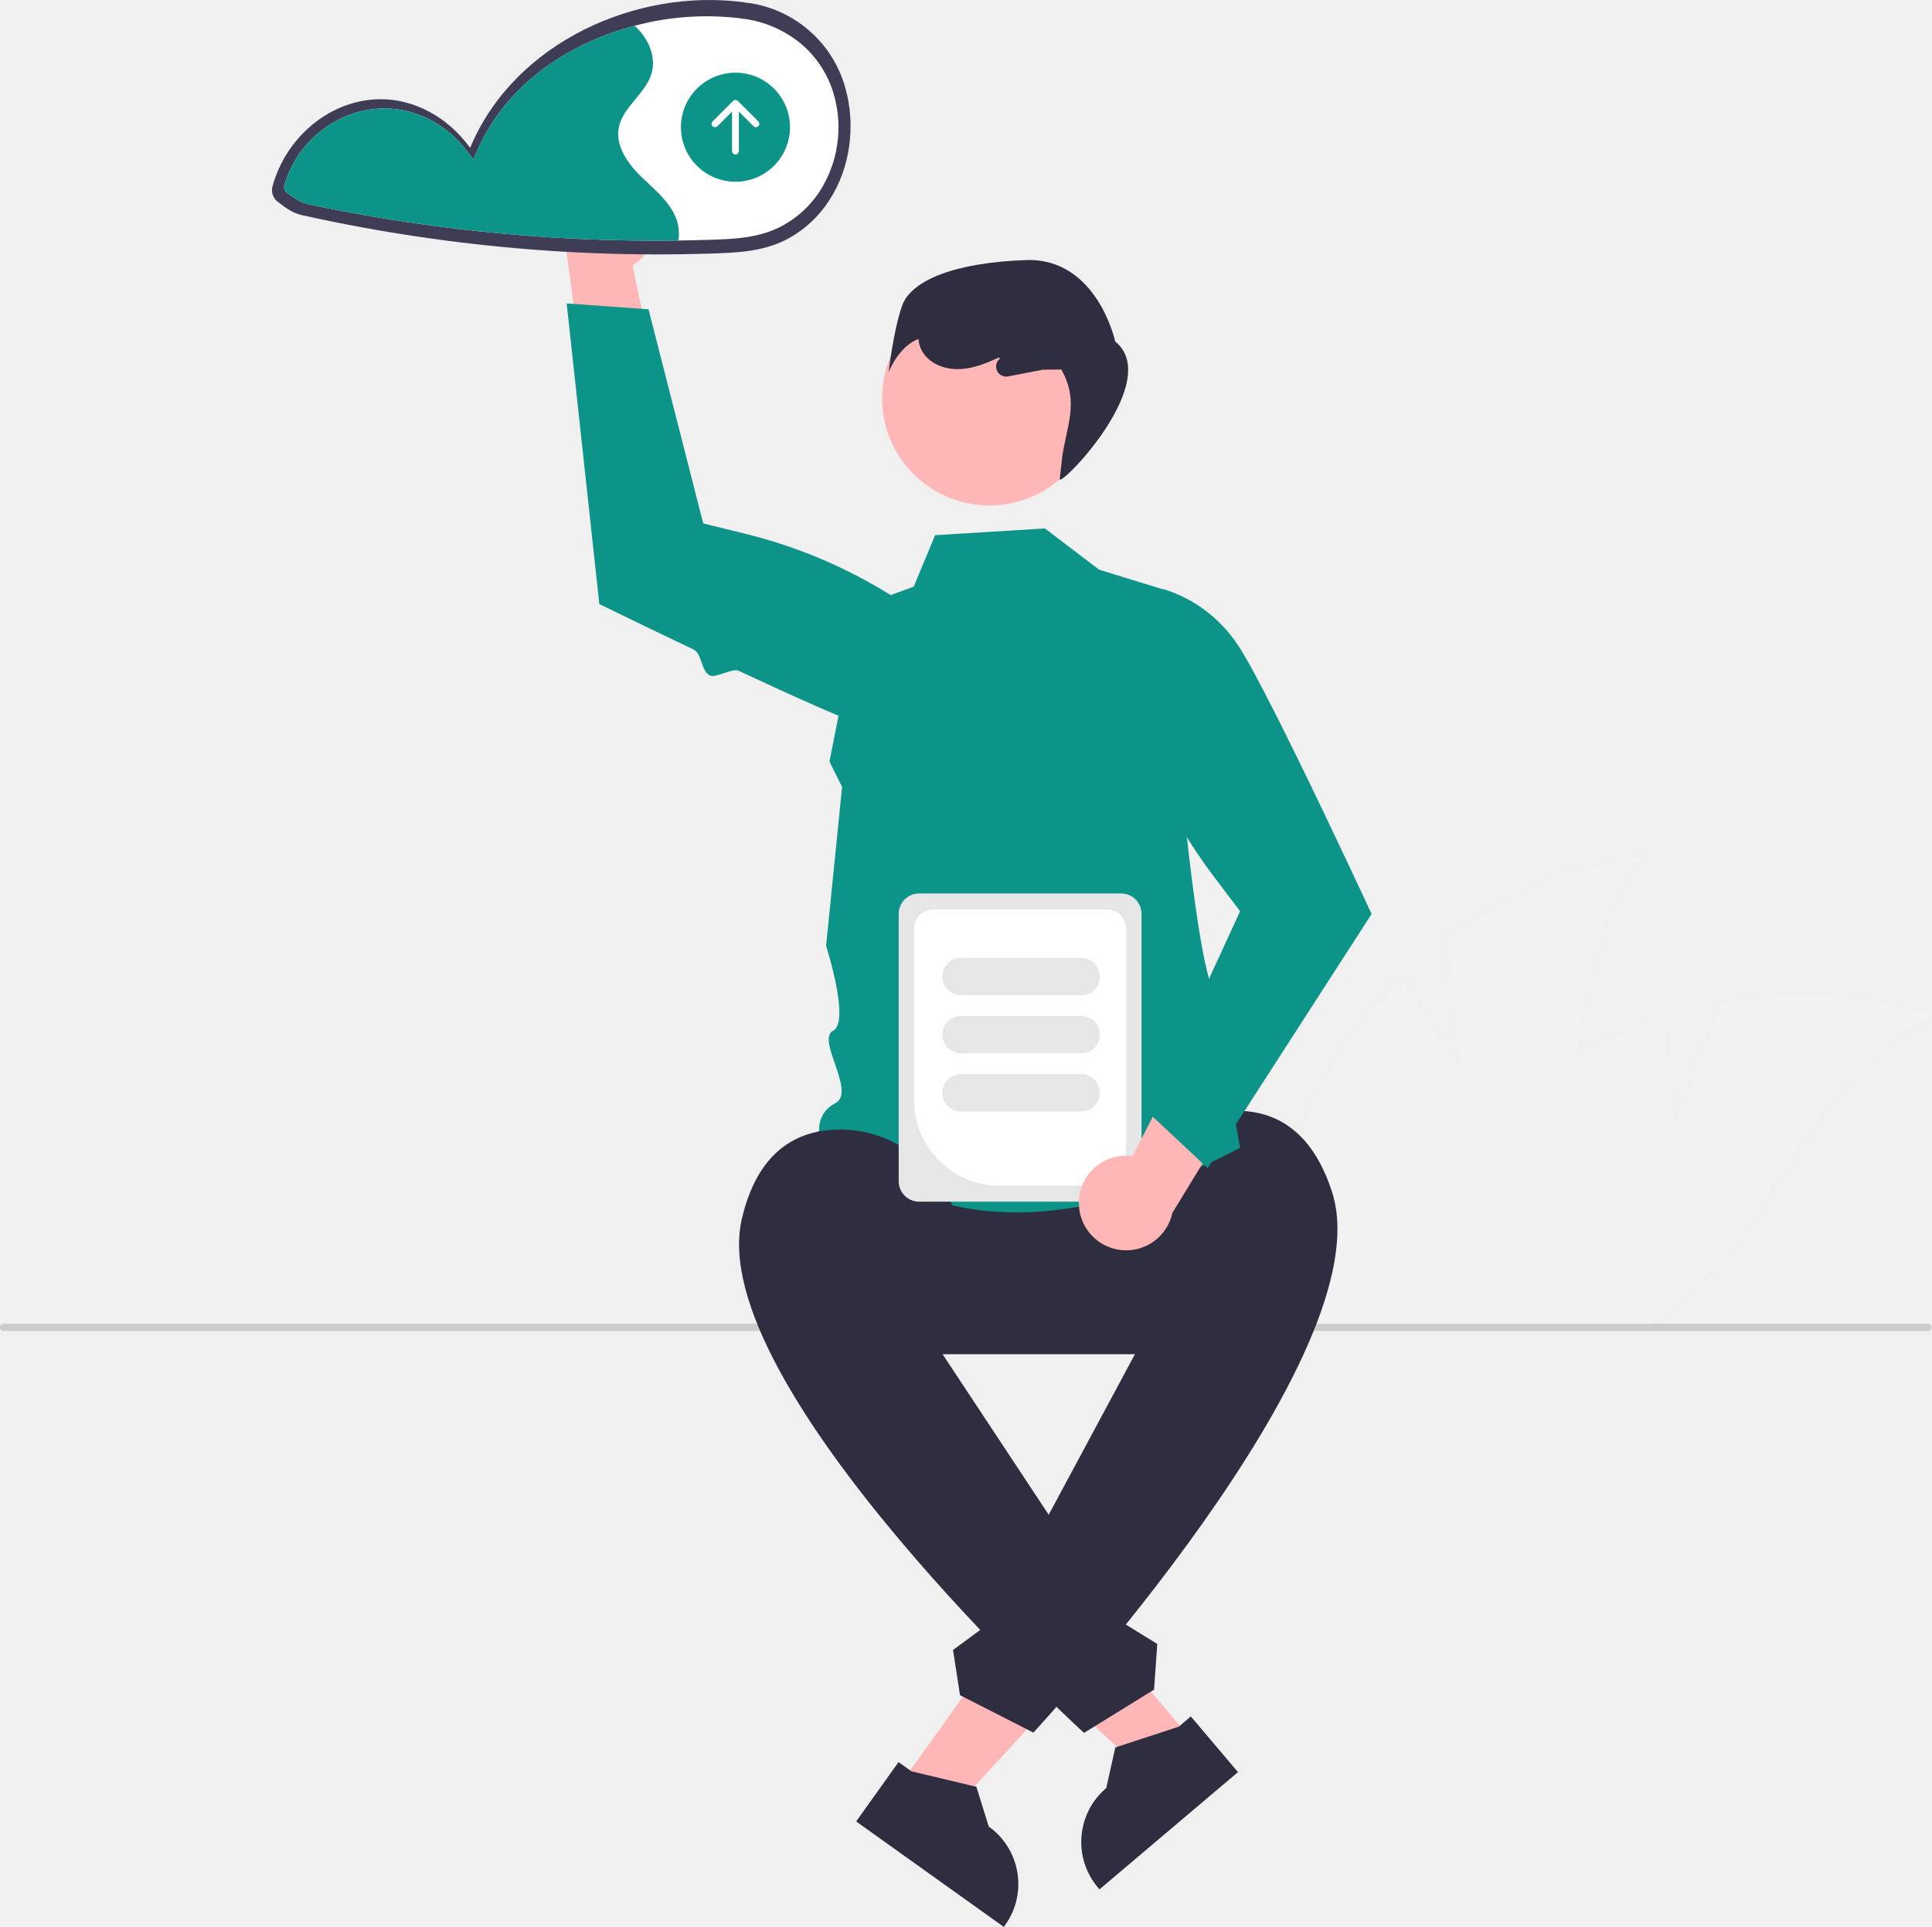
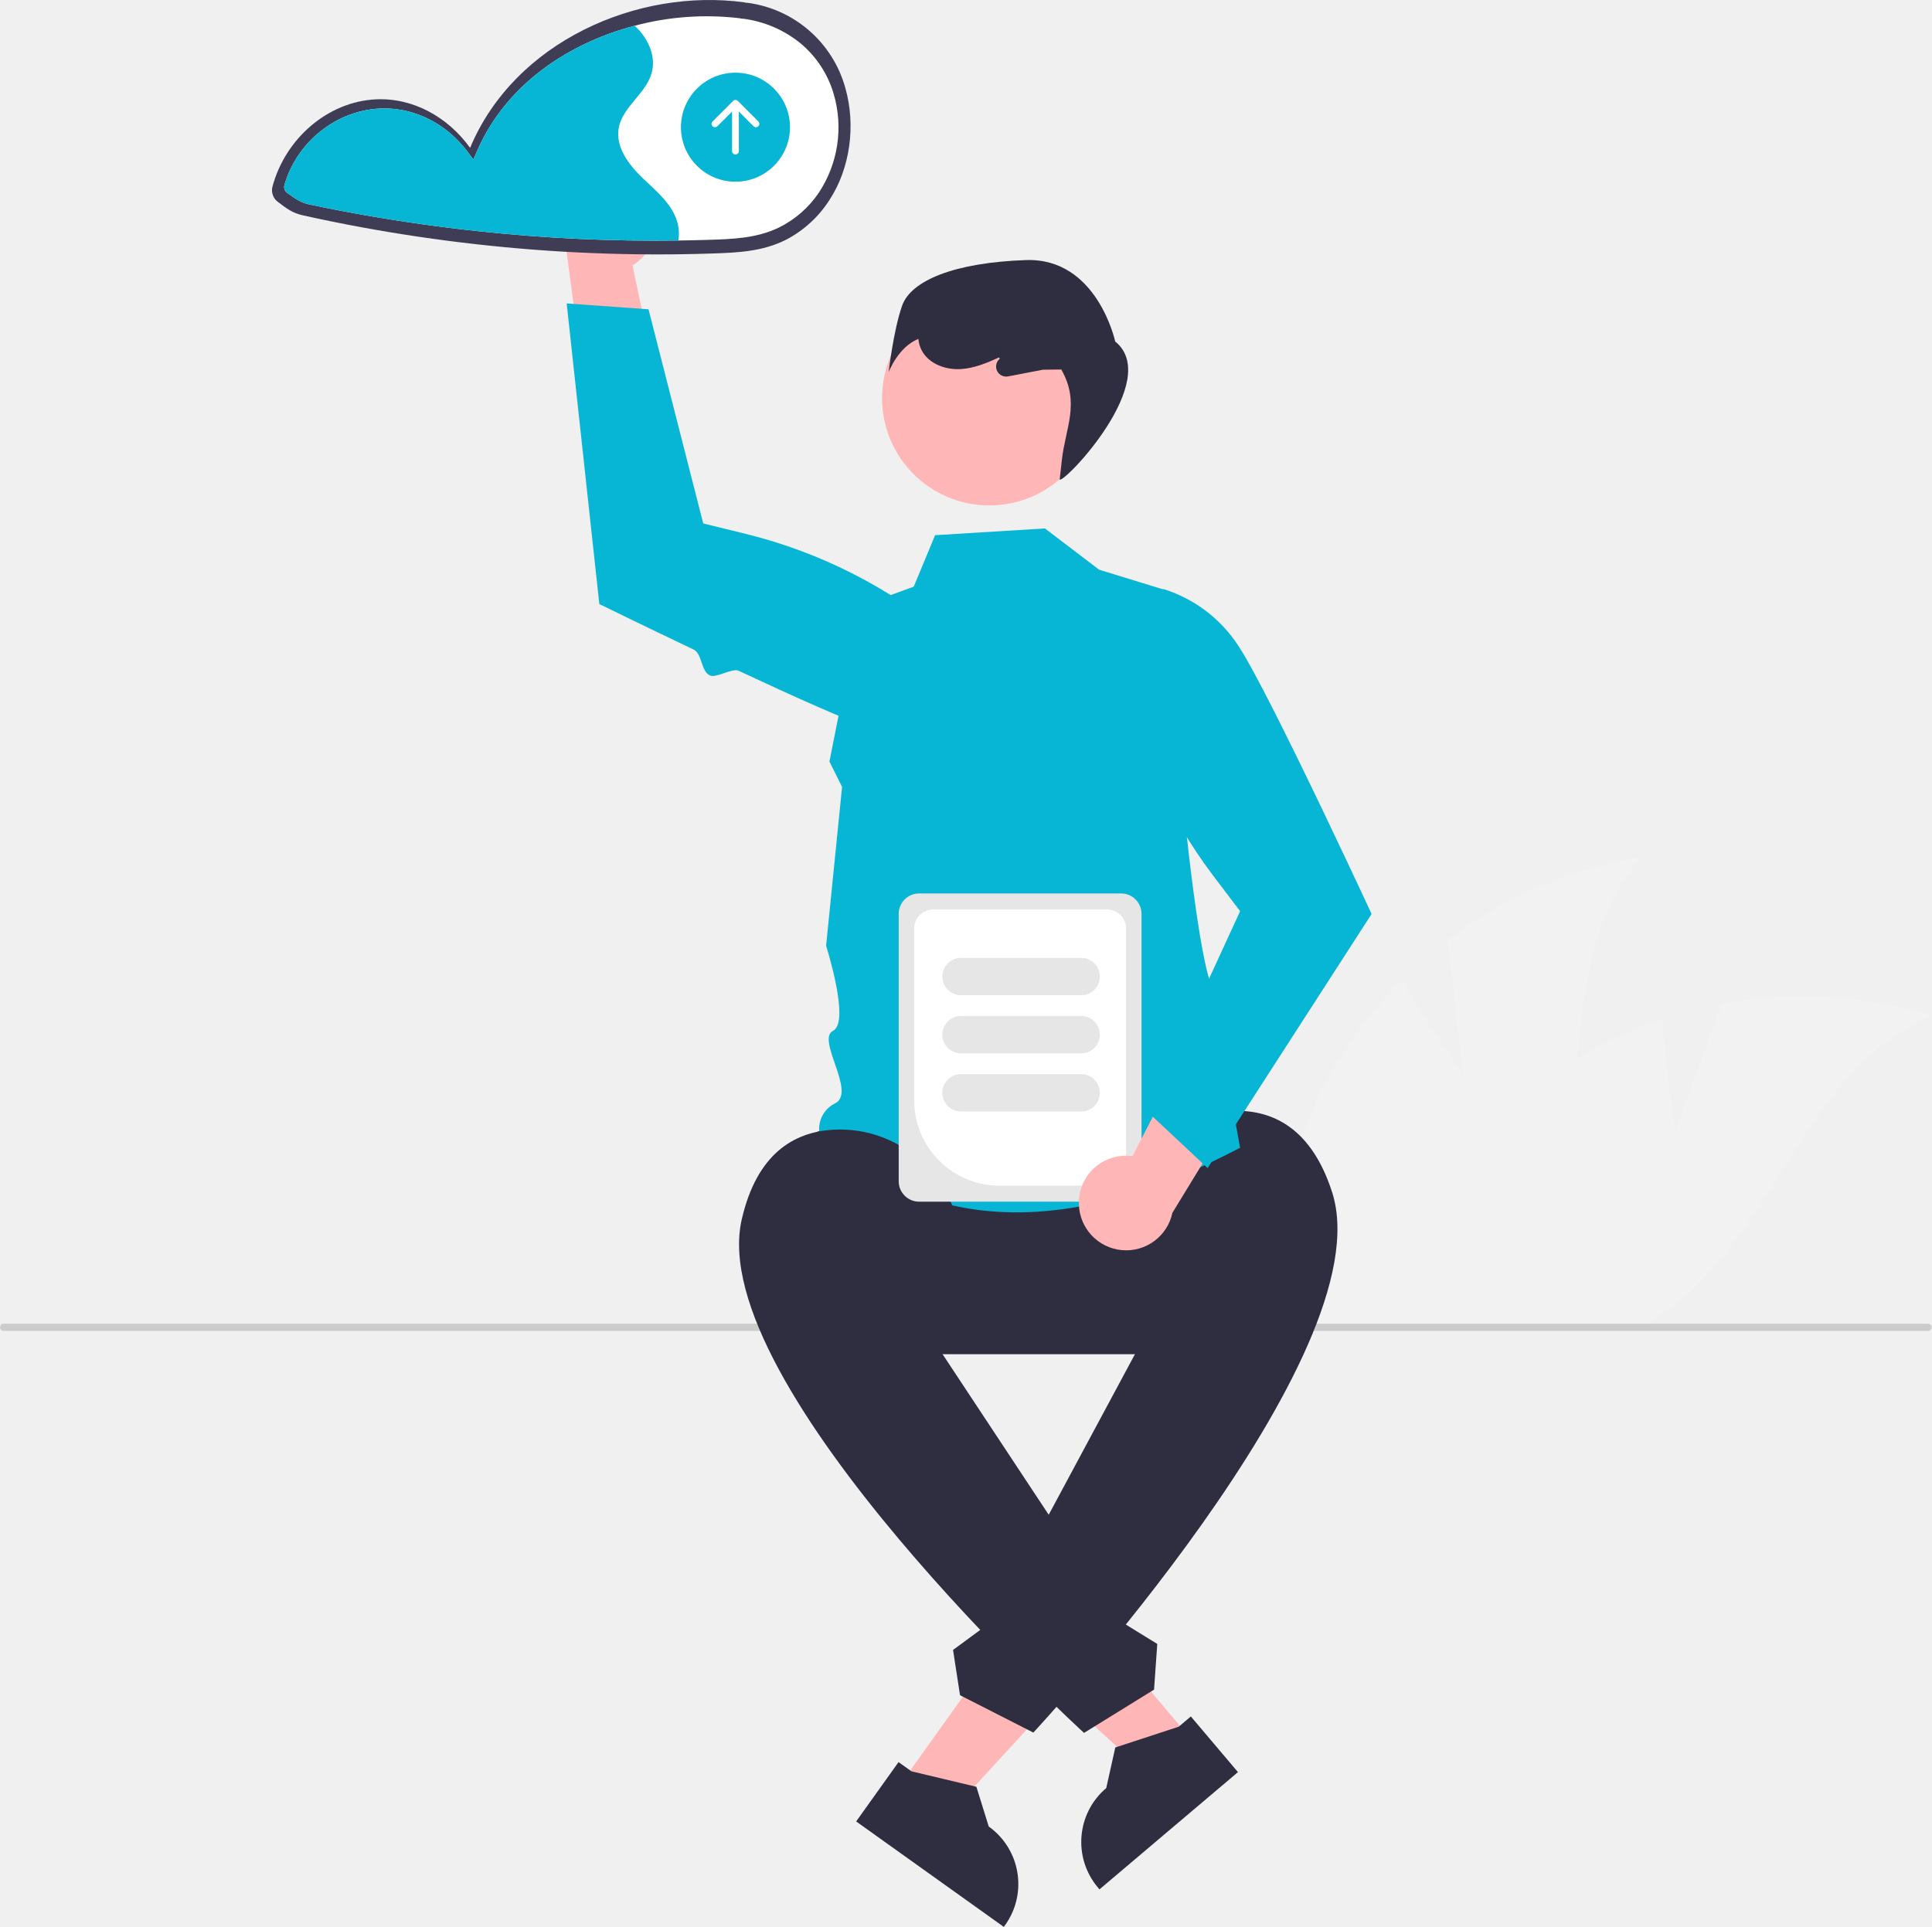
<svg xmlns="http://www.w3.org/2000/svg" data-name="Layer 1" width="637.79" height="636.228" viewBox="0 0 637.79 636.228">
  <path d="M822.975,414.836c-15.98,17.94-18.81,42-21.37,66.54-1.91,18.15-3.67,36.57-10.5,52.98a86.179,86.179,0,0,1-26.67,34.6c-1.05.82-2.12,1.61-3.21,2.38h-58.27c-.09-.79-.16-1.59-.23-2.38a145.525,145.525,0,0,1,19.4-85.65,140.544,140.544,0,0,1,21.75-27.77c9.09,15.87,20.31,31.21,20.31,31.21l-5.07-44.48A144.495,144.495,0,0,1,822.975,414.836Z" transform="translate(-281.105 -131.8859)" fill="#f2f2f2" />
  <path d="M918.895,467.246c-38.8,15.53-50.23,65.4-81.83,92.76a83.252,83.252,0,0,1-12.56,8.95c-1.44.84-2.9,1.64-4.39,2.38H736.235c.2-.79.39-1.59.6-2.38,8.94-34.69,31.11-65.95,61.26-85.4,1.16-.75,2.33-1.48,3.51-2.18a141.249,141.249,0,0,1,28.34-12.98c1.06,18.25,4.26,36.99,4.26,36.99l15.3-42.07A144.48,144.48,0,0,1,918.895,467.246Z" transform="translate(-281.105 -131.8859)" fill="#f2f2f2" />
  <path d="M918.775,570.146a1.187,1.187,0,0,1-1.19,1.19H282.295a1.19,1.19,0,1,1,0-2.38H917.585A1.186,1.186,0,0,1,918.775,570.146Z" transform="translate(-281.105 -131.8859)" fill="#ccc" />
  <path d="M680.516,579.019H569.5a39.047,39.047,0,1,1,0-78.094H680.516a39.047,39.047,0,1,1,0,78.094Z" transform="translate(-281.105 -131.8859)" fill="#2f2e41" />
  <polygon points="296.957 589.503 312.076 600.303 360.93 547.126 338.615 531.186 296.957 589.503" fill="#ffb6b6" />
  <path d="M577.732,713.697l4.256,3.04,21.441,5.113,4.078,13.117.001.001a23.32,23.32,0,0,1,5.419,32.53l-.441.617-48.75-34.825Z" transform="translate(-281.105 -131.8859)" fill="#2f2e41" />
  <path d="M663.895,563.886,649.408,542.584c-1.775-23.116,16.018-43.477,39.197-43.931C701.514,498.4,714.132,504.591,720.861,525.529c17.305,53.841-98.627,178.422-98.627,178.422L598.026,691.616l-2.302-14.951,12.244-9.015L606.921,654.824l11.819-6.849Z" transform="translate(-281.105 -131.8859)" fill="#2f2e41" />
-   <path d="M626.049,306.362l17.907,13.635,21.595,6.636s8.928,125.581,16.972,133.625.789,8.261,2.406,18.711,5.545,31.872,5.545,31.872c-54.3,28.743-101.112,29.514-138.714-4.12a9.366,9.366,0,0,1,5.11-10.571c6.998-3.713-6.451-21.045-.732-23.943s-2.325-28.037-2.325-28.037l5.277-52.45-4.169-8.384,10.174-51.302,17.654-6.447,7.052-16.991Z" transform="translate(-281.105 -131.8859)" fill="#0d9488" />
+   <path d="M626.049,306.362l17.907,13.635,21.595,6.636s8.928,125.581,16.972,133.625.789,8.261,2.406,18.711,5.545,31.872,5.545,31.872c-54.3,28.743-101.112,29.514-138.714-4.12a9.366,9.366,0,0,1,5.11-10.571c6.998-3.713-6.451-21.045-.732-23.943s-2.325-28.037-2.325-28.037l5.277-52.45-4.169-8.384,10.174-51.302,17.654-6.447,7.052-16.991Z" transform="translate(-281.105 -131.8859)" fill="#06b6d4" />
  <circle cx="326.613" cy="131.467" r="35.42" fill="#ffb6b6" />
  <path d="M493.636,195.991a15.523,15.523,0,0,1-3.725,23.509l11.283,53.997-26.653-10.552-6.629-49.658a15.607,15.607,0,0,1,25.723-17.295Z" transform="translate(-281.105 -131.8859)" fill="#ffb6b6" />
-   <path d="M468.177,232.075l10.778,99.255.382.187c.315.155,13.969,6.852,30.731,14.828,2.828,1.346,2.422,7.174,5.378,8.567,2.036.96,7.411-2.522,9.468-1.56,18.321,8.568,36.846,16.899,44.23,19.156a45.817,45.817,0,0,0,30.458-.981l.235-.108.123-.228a23.251,23.251,0,0,0-5.357-28.583,164.691,164.691,0,0,0-67.247-34.43l-14.1-3.46-18.058-70.705Z" transform="translate(-281.105 -131.8859)" fill="#0d9488" />
+   <path d="M468.177,232.075l10.778,99.255.382.187c.315.155,13.969,6.852,30.731,14.828,2.828,1.346,2.422,7.174,5.378,8.567,2.036.96,7.411-2.522,9.468-1.56,18.321,8.568,36.846,16.899,44.23,19.156a45.817,45.817,0,0,0,30.458-.981l.235-.108.123-.228a23.251,23.251,0,0,0-5.357-28.583,164.691,164.691,0,0,0-67.247-34.43l-14.1-3.46-18.058-70.705Z" transform="translate(-281.105 -131.8859)" fill="#06b6d4" />
  <path d="M578.868,232.925c2.913-8.474,17.413-14.352,40.92-15.169,23.507-.817,29.469,26.885,29.469,26.885,15.693,12.73-16.757,46.812-18.327,45.584l.706-6.403c1.169-10.606,6.135-18.882-.181-29.935l-6.065.07-11.504,2.212a3.328,3.328,0,0,1-2.828-5.766l.105-.093-.262-.405c-4.053,1.859-8.228,3.583-12.659,3.844-4.984.293-10.434-1.691-12.821-6.076a10.21,10.21,0,0,1-1.145-3.885c-6.721,2.685-9.795,10.972-9.795,10.972S575.955,241.399,578.868,232.925Z" transform="translate(-281.105 -131.8859)" fill="#2f2e41" />
  <path d="M560.186,161.006a38.756,38.756,0,0,0-32.231-28.187c-.167-.025-.326.008-.492-.003a4.6,4.6,0,0,0-.657-.159c-35.205-4.788-75.844,12.93-90.517,48.051-7.264-10.125-18.846-16.666-31.234-16.016-15.803.83-29.75,12.935-34.022,28.856a4.806,4.806,0,0,0,1.987,5.139c2.761,2.081,4.646,3.539,8.043,4.296q9.59,2.138,19.249,3.917,18.847,3.471,37.89,5.612a535.631,535.631,0,0,0,77.609,3.087c8.628-.283,16.949-.584,24.855-4.591a37.623,37.623,0,0,0,14.258-13.093C561.826,187.375,563.649,173.211,560.186,161.006Z" transform="translate(-281.105 -131.8859)" fill="#3f3d56" />
  <path d="M556.305,162.866a34.154,34.154,0,0,0-10.92-16.66,37.528,37.528,0,0,0-18.91-8.14h-.42l-.39-.07a2.709,2.709,0,0,0-.38-.09,92.174,92.174,0,0,0-34.67,2.48c-21.71,5.71-42.27,19.23-51.87,41.04l-1.37,3.13-2.05-2.73c-6.75-8.93-16.87-14.14-27.32-14.14-.52,0-1.04.01-1.57.04-14.52.72-27.46,11.16-31.48,25.39a2.459,2.459,0,0,0,1.18,2.61l.16.12c2.57,1.83,4.12,2.94,6.97,3.55,6.21,1.32,12.53,2.54,18.78,3.63,12.12,2.12,24.56,3.87,36.96,5.2a546.786,546.786,0,0,0,66.04,3.07q4.845-.06,9.67-.21c8.28-.25,16.11-.5,23.53-4.07a34.272,34.272,0,0,0,13.18-11.52A39.071,39.071,0,0,0,556.305,162.866Z" transform="translate(-281.105 -131.8859)" fill="#fff" />
-   <path d="M505.045,211.296a546.786,546.786,0,0,1-66.04-3.07c-12.4-1.33-24.84-3.08-36.96-5.2-6.25-1.09-12.57-2.31-18.78-3.63-2.85-.61-4.4-1.72-6.97-3.55l-.16-.12a2.459,2.459,0,0,1-1.18-2.61c4.02-14.23,16.96-24.67,31.48-25.39.53-.03,1.05-.04,1.57-.04,10.45,0,20.57,5.21,27.32,14.14l2.05,2.73,1.37-3.13c9.6-21.81,30.16-35.33,51.87-41.04,4.38,3.96,7.2,10.03,5.6,15.66-1.93,6.83-9.57,11.09-10.85,18.07-1.17,6.37,3.39,12.29,8.08,16.75,4.69,4.45,10.12,8.92,11.48,15.24A13.967,13.967,0,0,1,505.045,211.296Z" transform="translate(-281.105 -131.8859)" fill="#0d9488" />
-   <circle cx="242.79" cy="42" r="18" fill="#0d9488" />
+   <path d="M505.045,211.296a546.786,546.786,0,0,1-66.04-3.07c-12.4-1.33-24.84-3.08-36.96-5.2-6.25-1.09-12.57-2.31-18.78-3.63-2.85-.61-4.4-1.72-6.97-3.55l-.16-.12a2.459,2.459,0,0,1-1.18-2.61c4.02-14.23,16.96-24.67,31.48-25.39.53-.03,1.05-.04,1.57-.04,10.45,0,20.57,5.21,27.32,14.14l2.05,2.73,1.37-3.13c9.6-21.81,30.16-35.33,51.87-41.04,4.38,3.96,7.2,10.03,5.6,15.66-1.93,6.83-9.57,11.09-10.85,18.07-1.17,6.37,3.39,12.29,8.08,16.75,4.69,4.45,10.12,8.92,11.48,15.24A13.967,13.967,0,0,1,505.045,211.296Z" transform="translate(-281.105 -131.8859)" fill="#06b6d4" />
+   <circle cx="242.79" cy="42" r="18" fill="#06b6d4" />
  <path d="M531.44,171.965l-6.75-6.75a1.125,1.125,0,0,0-1.591,0l-6.75,6.75a1.125,1.125,0,0,0,1.591,1.591l4.83-4.83V181.761a1.125,1.125,0,0,0,2.25,0V168.727l4.83,4.83a1.125,1.125,0,1,0,1.591-1.591Z" transform="translate(-281.105 -131.8859)" fill="#fff" />
  <polygon points="393.424 574.435 379.244 586.442 326.184 537.462 347.112 519.741 393.424 574.435" fill="#ffb6b6" />
  <path d="M689.784,717.003l-45.722,38.715-.49-.578a23.32,23.32,0,0,1,2.726-32.865l.001-.001,2.986-13.408,20.948-6.858,3.991-3.38Z" transform="translate(-281.105 -131.8859)" fill="#2f2e41" />
  <path d="M586.895,570.886l11.721-25.417c-.131-23.184-19.538-42.012-42.677-40.559-12.886.809-24.952,8.016-29.937,29.437-12.819,55.082,112.964,169.708,112.964,169.708l23.112-14.284,1.065-15.089-12.944-7.978-.012-12.869-12.342-5.854Z" transform="translate(-281.105 -131.8859)" fill="#2f2e41" />
  <path d="M577.782,521.921V433.626a6.748,6.748,0,0,1,6.741-6.741h66.682a6.748,6.748,0,0,1,6.74,6.741v88.294a6.748,6.748,0,0,1-6.74,6.741H584.523A6.748,6.748,0,0,1,577.782,521.921Z" transform="translate(-281.105 -131.8859)" fill="#e6e6e6" />
  <path d="M582.897,495.252V438.489a6.32,6.32,0,0,1,6.313-6.313H646.517a6.32,6.32,0,0,1,6.313,6.313v78.57a6.32,6.32,0,0,1-6.313,6.313H611.016A28.151,28.151,0,0,1,582.897,495.252Z" transform="translate(-281.105 -131.8859)" fill="#fff" />
  <path d="M592.176,454.327a6.175,6.175,0,0,1,6.169-6.169h39.754a6.169,6.169,0,0,1,0,12.337h-39.754A6.175,6.175,0,0,1,592.176,454.327Z" transform="translate(-281.105 -131.8859)" fill="#e6e6e6" />
  <path d="M592.176,473.518a6.175,6.175,0,0,1,6.169-6.169h39.754a6.169,6.169,0,0,1,0,12.337h-39.754A6.175,6.175,0,0,1,592.176,473.518Z" transform="translate(-281.105 -131.8859)" fill="#e6e6e6" />
  <path d="M592.176,492.71a6.175,6.175,0,0,1,6.169-6.169h39.754a6.169,6.169,0,0,1,0,12.337h-39.754A6.175,6.175,0,0,1,592.176,492.71Z" transform="translate(-281.105 -131.8859)" fill="#e6e6e6" />
  <path d="M637.267,529.562a15.523,15.523,0,0,1,17.697-15.917l25.236-49.052,14.06,24.981-26.12,42.751a15.607,15.607,0,0,1-30.873-2.762Z" transform="translate(-281.105 -131.8859)" fill="#ffb6b6" />
-   <path d="M679.767,517.563,733.895,433.671l-.179-.386c-.204-.442-12.462-26.915-24.338-51.162-1.829-3.734-3.649-7.415-5.414-10.94q-1.143-2.282-2.252-4.469c-4.988-9.834-9.347-17.962-11.948-21.823a45.817,45.817,0,0,0-24.279-18.418l-.25-.064-.239.1a23.251,23.251,0,0,0-13.837,25.577A164.691,164.691,0,0,0,681.718,421.177l8.775,11.566L659.999,499.041Z" transform="translate(-281.105 -131.8859)" fill="#0d9488" />
+   <path d="M679.767,517.563,733.895,433.671l-.179-.386c-.204-.442-12.462-26.915-24.338-51.162-1.829-3.734-3.649-7.415-5.414-10.94q-1.143-2.282-2.252-4.469c-4.988-9.834-9.347-17.962-11.948-21.823a45.817,45.817,0,0,0-24.279-18.418l-.25-.064-.239.1a23.251,23.251,0,0,0-13.837,25.577A164.691,164.691,0,0,0,681.718,421.177l8.775,11.566L659.999,499.041Z" transform="translate(-281.105 -131.8859)" fill="#06b6d4" />
</svg>
